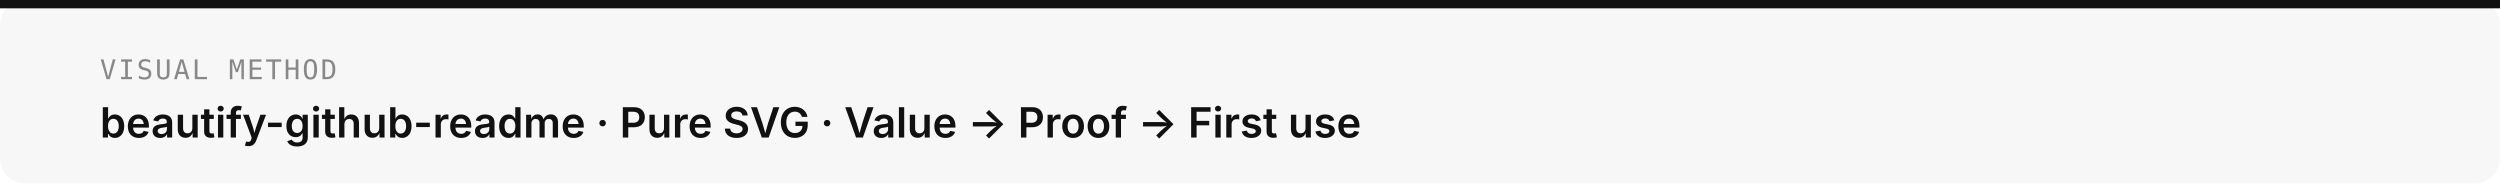
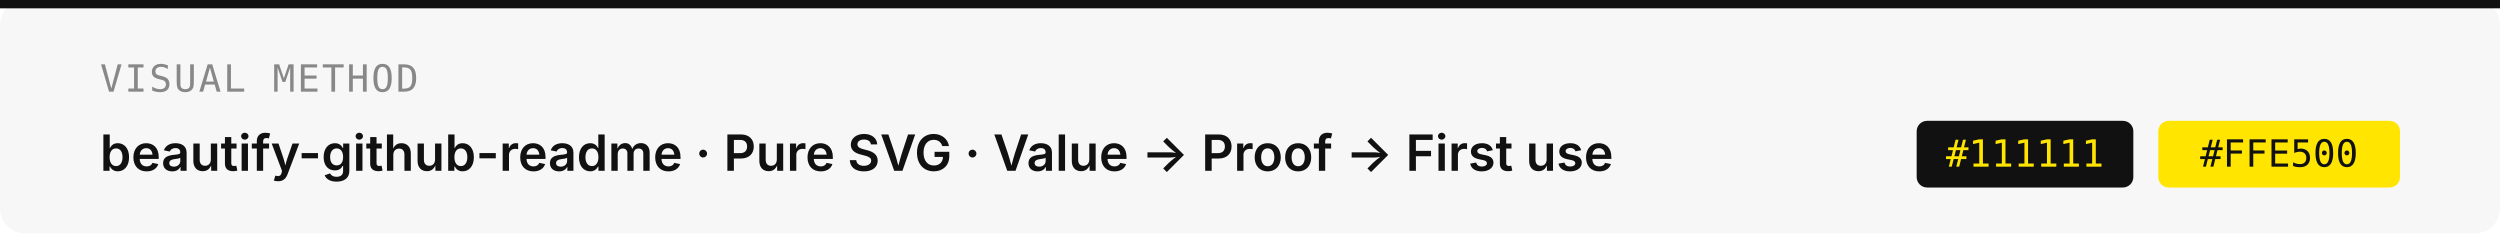
- <svg xmlns="http://www.w3.org/2000/svg" width="100%" height="100%" viewBox="0 0 1200 88" role="img" aria-labelledby="t d">
-   <rect width="1200" height="88" rx="12" fill="#F7F7F7" />
+ <svg xmlns="http://www.w3.org/2000/svg" width="100%" height="100%" viewBox="0 0 1200 112" role="img" aria-labelledby="t d">
+   <rect width="1200" height="112" rx="12" fill="#F7F7F7" />
  <rect x="0" y="0" width="1200" height="4" fill="#111111" />
-   <text x="48" y="38" font-family="ui-monospace, SFMono-Regular, Menlo, monospace" font-size="13" fill="#888888" letter-spacing="1">VISUAL METHOD</text>
-   <text x="48" y="66" font-family="-apple-system, BlinkMacSystemFont, Segoe UI, sans-serif" font-size="20" font-weight="600" fill="#111111">beautify-github-readme · Pure SVG · Value → Proof → First use</text>
+   <text x="48" y="44" font-family="ui-monospace, SFMono-Regular, Menlo, monospace" font-size="18" fill="#888888" letter-spacing="1">VISUAL METHOD</text>
+   <text x="48" y="82" font-family="-apple-system, BlinkMacSystemFont, 'Segoe UI', sans-serif" font-size="24" font-weight="600" fill="#111111">beautify-github-readme · Pure SVG · Value → Proof → First use</text>
+   <g font-family="ui-monospace, SFMono-Regular, Menlo, monospace" font-size="18" fill="#111111" text-anchor="middle">
+     <rect x="920" y="58" width="104" height="32" rx="5" fill="#111111" />
+     <text x="972" y="80" fill="#FFE500">#111111</text>
+     <rect x="1036" y="58" width="116" height="32" rx="5" fill="#FFE500" />
+     <text x="1094" y="80">#FFE500</text>
+   </g>
</svg>
